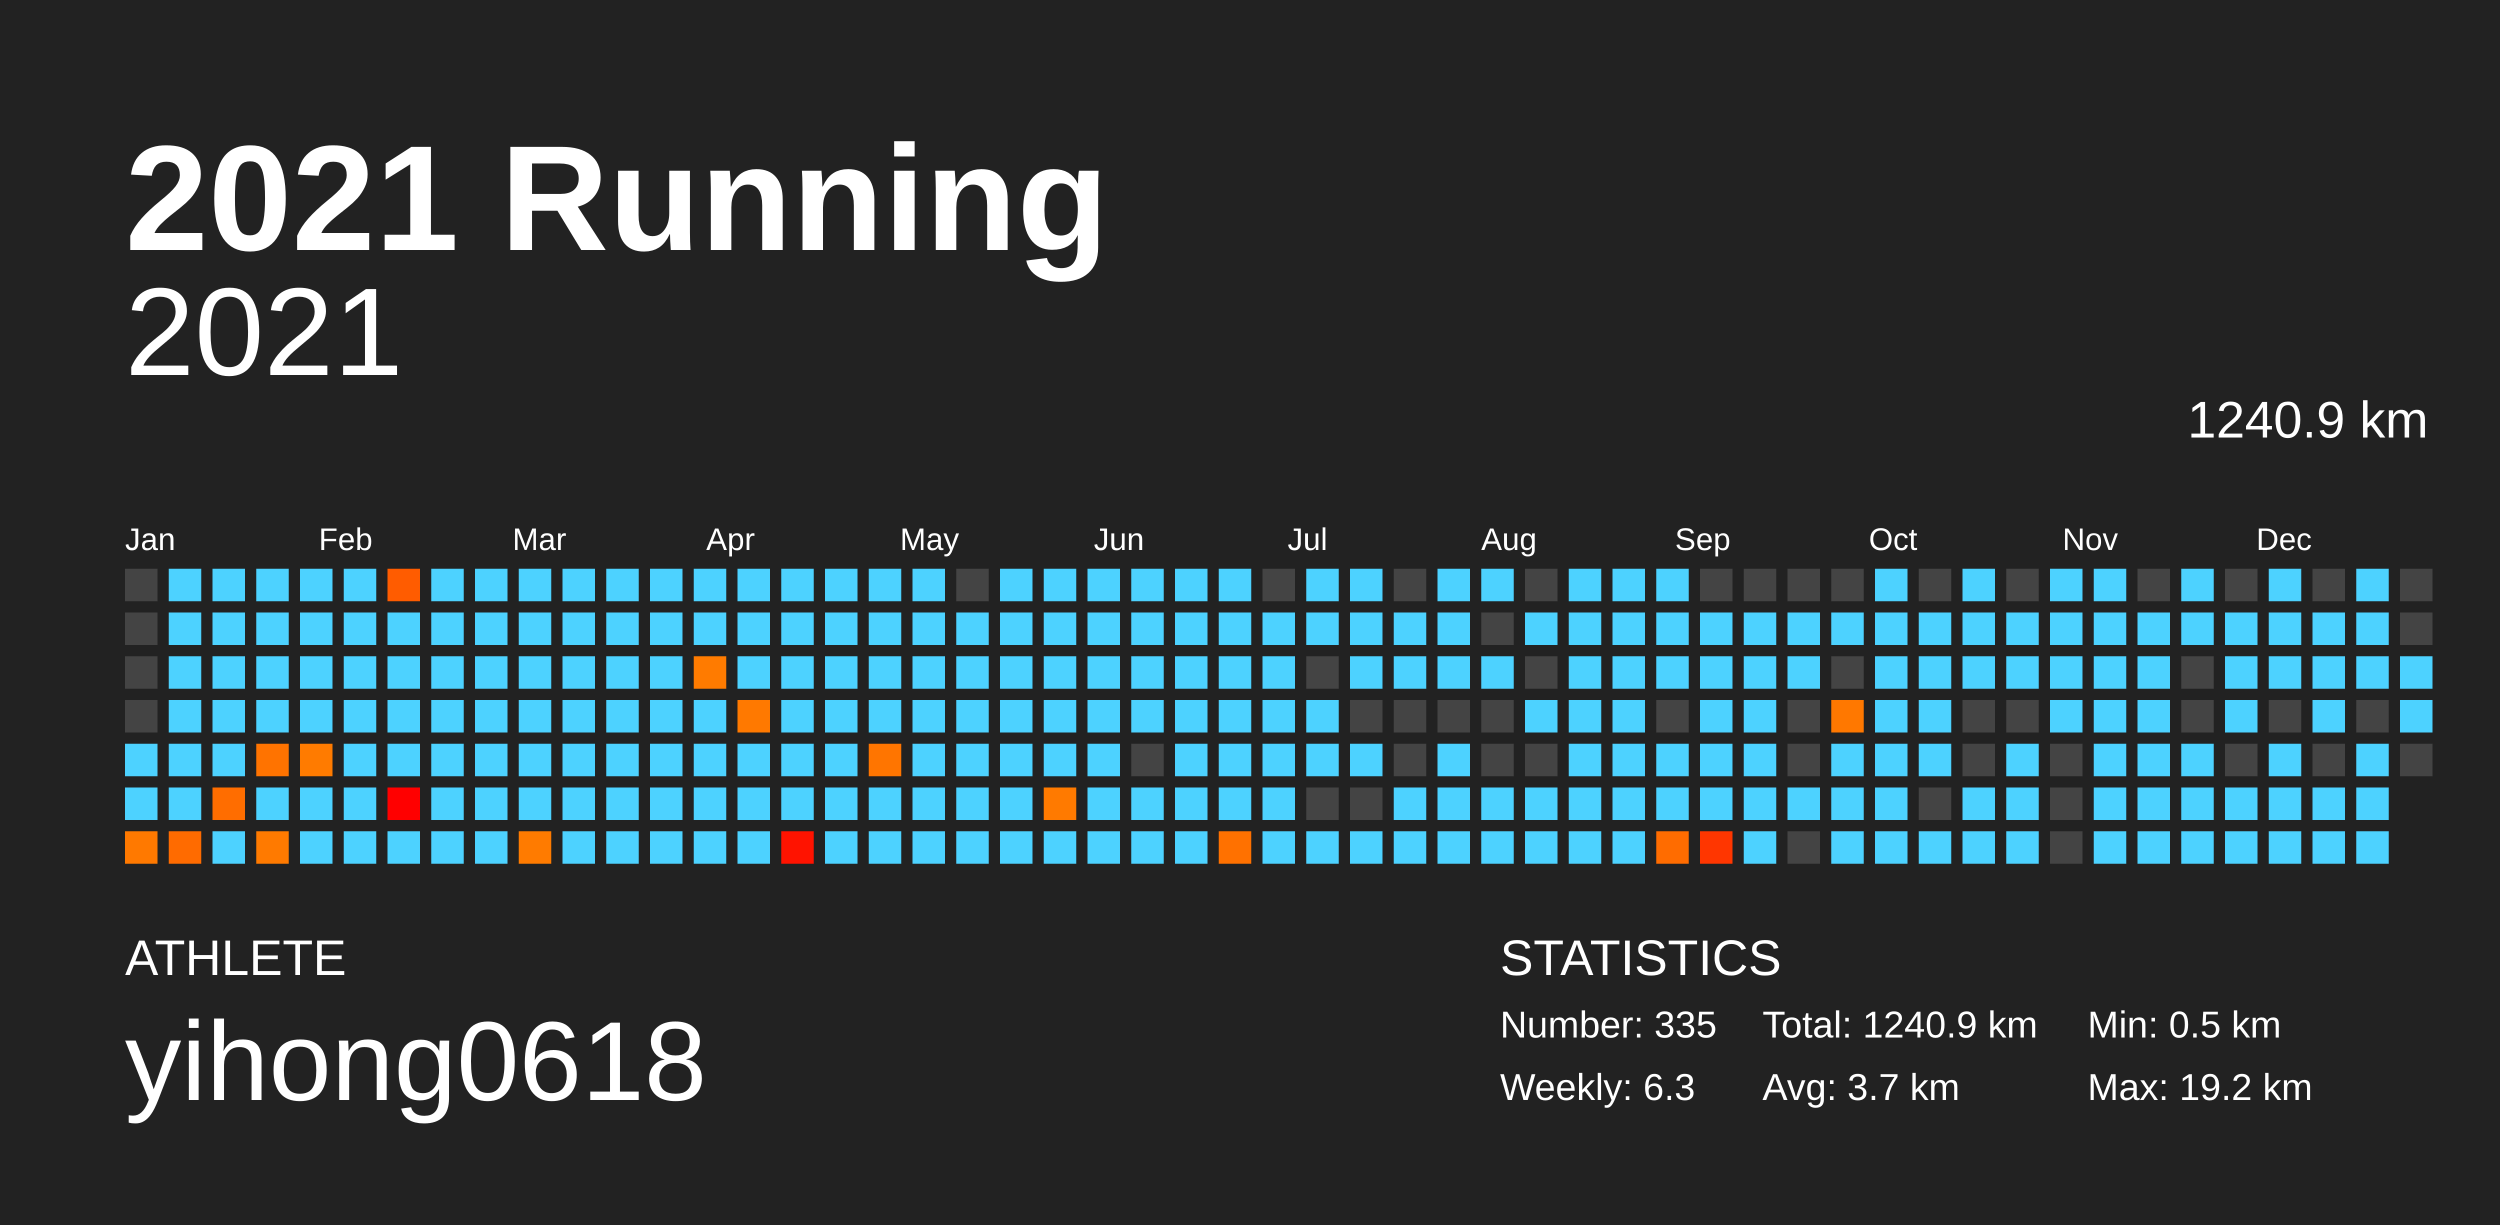
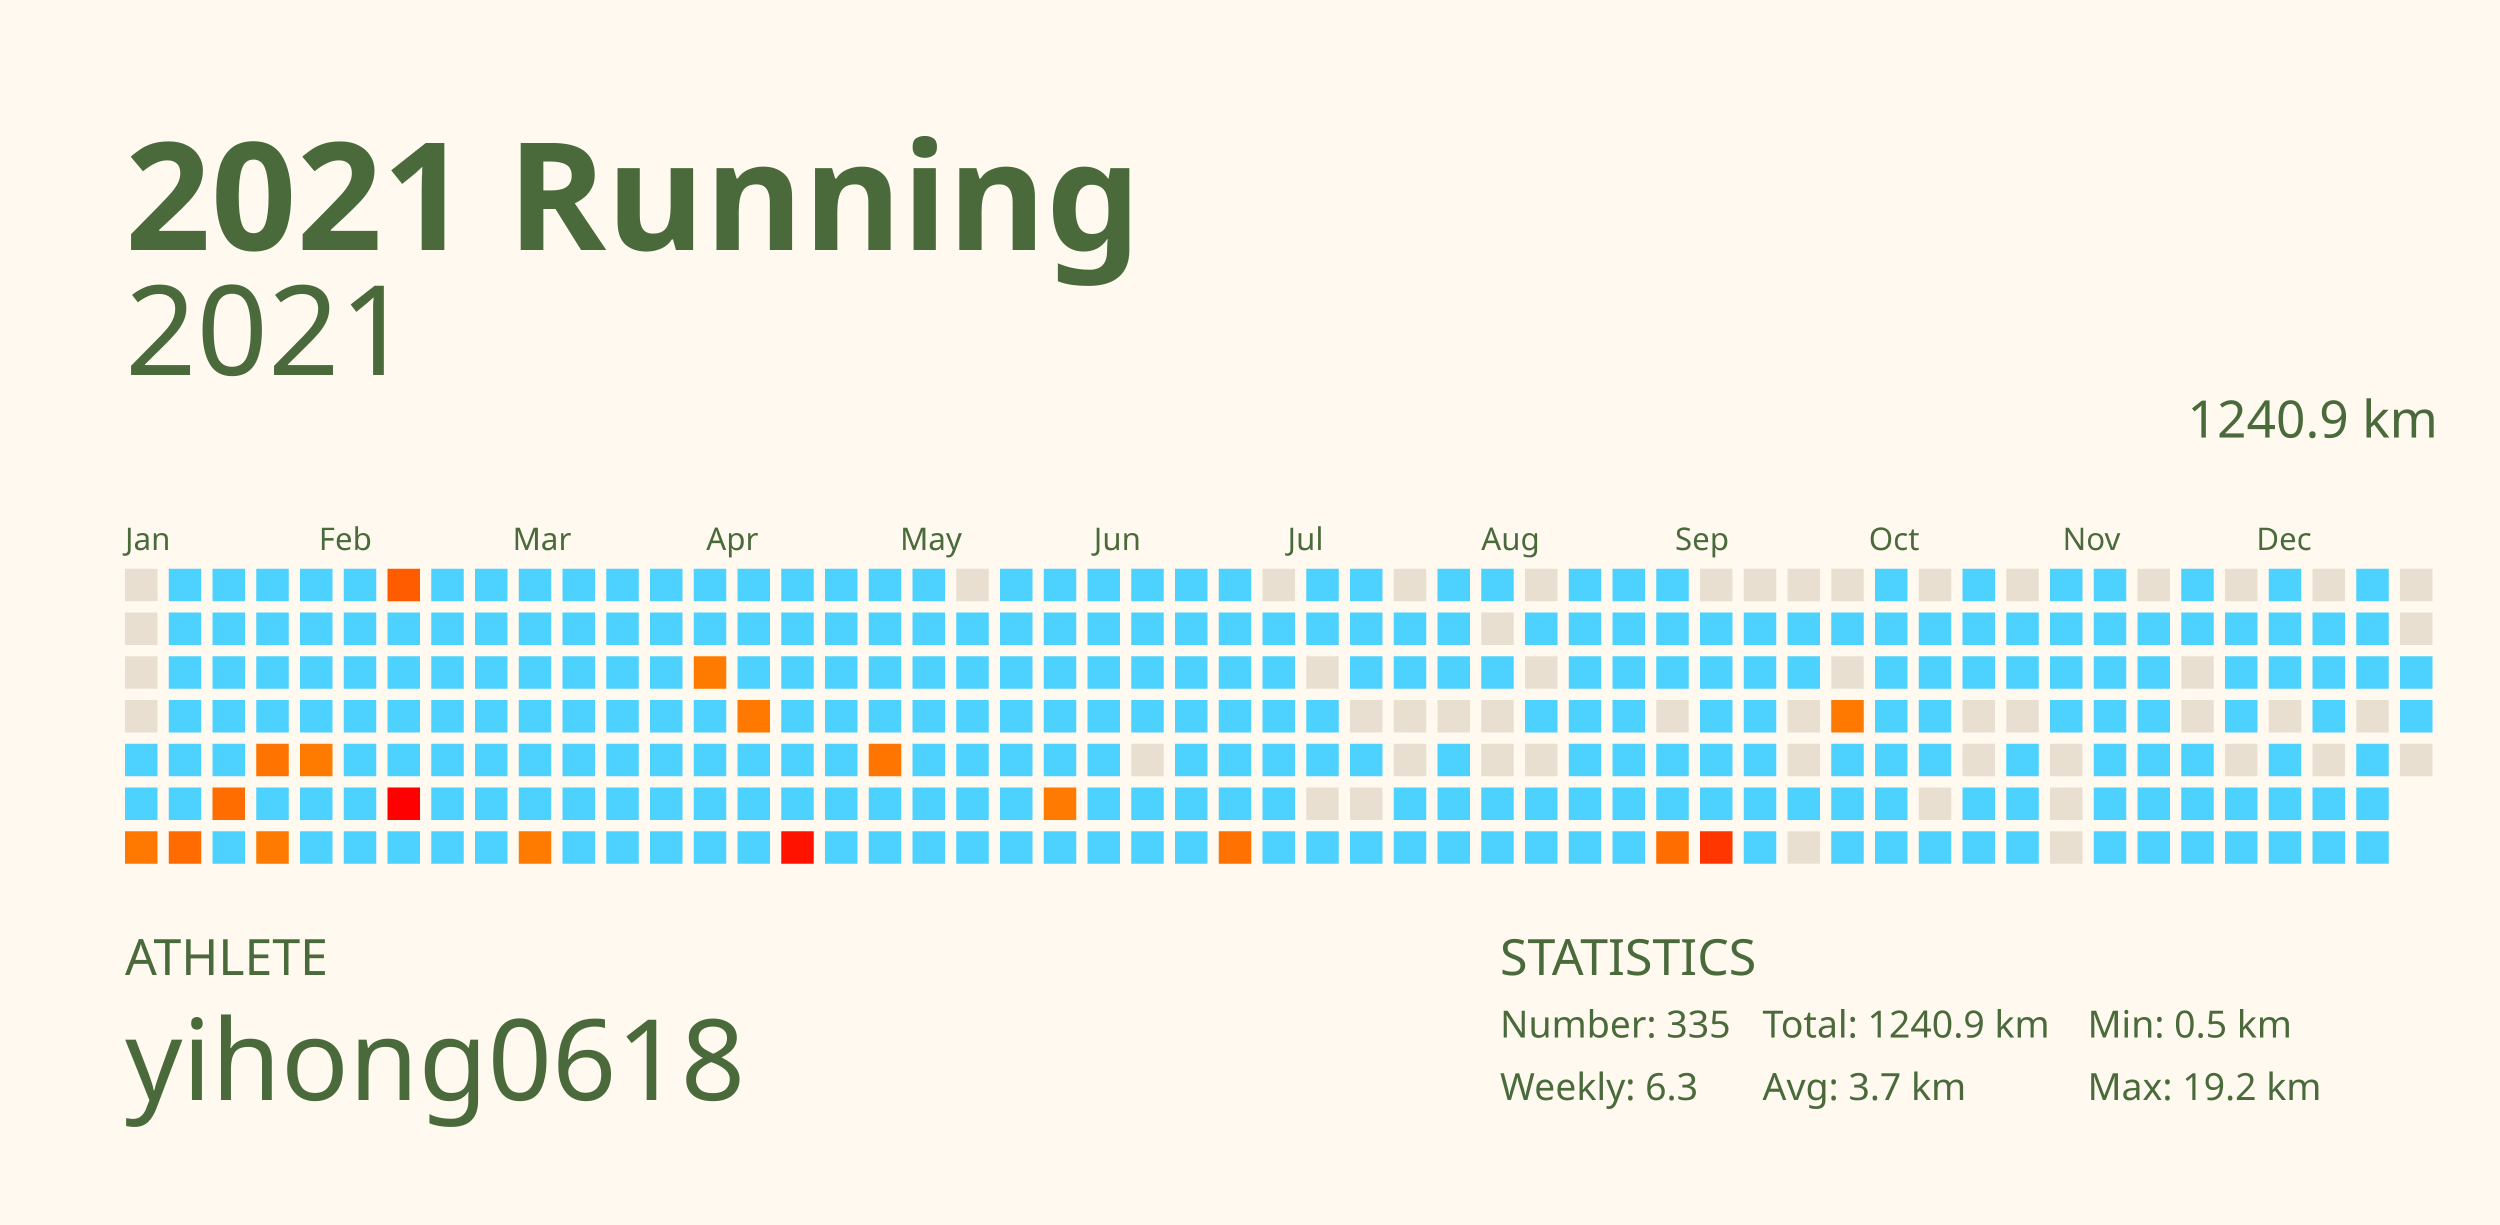
<svg xmlns="http://www.w3.org/2000/svg" baseProfile="full" height="98mm" version="1.1" viewBox="0,0,200,98" width="200mm">
  <defs />
-   <rect fill="#222222" height="98" width="200" x="0" y="0" />
-   <text fill="#FFFFFF" style="font-size:12px; font-family:Arial; font-weight:bold;" x="10" y="20">2021 Running</text>
-   <text fill="#FFFFFF" style="font-size:4px; font-family:Arial" x="10" y="78">ATHLETE</text>
-   <text fill="#FFFFFF" style="font-size:9px; font-family:Arial" x="10" y="88">yihong0618</text>
-   <text fill="#FFFFFF" style="font-size:4px; font-family:Arial" x="120" y="78">STATISTICS</text>
-   <text fill="#FFFFFF" style="font-size:3px; font-family:Arial" x="120" y="83">Number: 335</text>
-   <text fill="#FFFFFF" style="font-size:3px; font-family:Arial" x="120" y="88">Weekly: 6.3</text>
-   <text fill="#FFFFFF" style="font-size:3px; font-family:Arial" x="141" y="83">Total: 1240.9 km</text>
-   <text fill="#FFFFFF" style="font-size:3px; font-family:Arial" x="141" y="88">Avg: 3.7 km</text>
-   <text fill="#FFFFFF" style="font-size:3px; font-family:Arial" x="167" y="83">Min: 0.5 km</text>
-   <text fill="#FFFFFF" style="font-size:3px; font-family:Arial" x="167" y="88">Max: 19.2 km</text>
-   <text alignment-baseline="hanging" fill="#FFFFFF" style="font-size:10.0px; font-family:Arial;" x="10" y="30">2021</text>
-   <text alignment-baseline="hanging" fill="#FFFFFF" style="font-size:4.125px; font-family:Arial;" x="175" y="35">1240.9 km</text>
-   <text fill="#FFFFFF" style="font-size:2.5px; font-family:Arial" x="10.0" y="44">Jan</text>
-   <text fill="#FFFFFF" style="font-size:2.5px; font-family:Arial" x="25.5" y="44">Feb</text>
-   <text fill="#FFFFFF" style="font-size:2.5px; font-family:Arial" x="41.0" y="44">Mar</text>
-   <text fill="#FFFFFF" style="font-size:2.5px; font-family:Arial" x="56.5" y="44">Apr</text>
-   <text fill="#FFFFFF" style="font-size:2.5px; font-family:Arial" x="72.0" y="44">May</text>
-   <text fill="#FFFFFF" style="font-size:2.5px; font-family:Arial" x="87.5" y="44">Jun</text>
-   <text fill="#FFFFFF" style="font-size:2.5px; font-family:Arial" x="103.0" y="44">Jul</text>
-   <text fill="#FFFFFF" style="font-size:2.5px; font-family:Arial" x="118.5" y="44">Aug</text>
-   <text fill="#FFFFFF" style="font-size:2.5px; font-family:Arial" x="134.0" y="44">Sep</text>
-   <text fill="#FFFFFF" style="font-size:2.5px; font-family:Arial" x="149.5" y="44">Oct</text>
-   <text fill="#FFFFFF" style="font-size:2.5px; font-family:Arial" x="165.0" y="44">Nov</text>
-   <text fill="#FFFFFF" style="font-size:2.5px; font-family:Arial" x="180.5" y="44">Dec</text>
-   <rect fill="#444444" height="2.6" width="2.6" x="10.0" y="45.5" />
-   <rect fill="#444444" height="2.6" width="2.6" x="10.0" y="49.0" />
-   <rect fill="#444444" height="2.6" width="2.6" x="10.0" y="52.5" />
-   <rect fill="#444444" height="2.6" width="2.6" x="10.0" y="56.0" />
+   <rect fill="#FFF9EF" height="98" width="200" x="0" y="0" />
+   <text fill="#4A6A3B" style="font-size:12px; font-family:LXGW WenKai,Quicksand,Nunito,sans-serif; font-weight:bold;" x="10" y="20">2021 Running</text>
+   <text fill="#4A6A3B" style="font-size:4px; font-family:LXGW WenKai,Quicksand,Nunito,sans-serif" x="10" y="78">ATHLETE</text>
+   <text fill="#4A6A3B" style="font-size:9px; font-family:LXGW WenKai,Quicksand,Nunito,sans-serif" x="10" y="88">yihong0618</text>
+   <text fill="#4A6A3B" style="font-size:4px; font-family:LXGW WenKai,Quicksand,Nunito,sans-serif" x="120" y="78">STATISTICS</text>
+   <text fill="#4A6A3B" style="font-size:3px; font-family:LXGW WenKai,Quicksand,Nunito,sans-serif" x="120" y="83">Number: 335</text>
+   <text fill="#4A6A3B" style="font-size:3px; font-family:LXGW WenKai,Quicksand,Nunito,sans-serif" x="120" y="88">Weekly: 6.3</text>
+   <text fill="#4A6A3B" style="font-size:3px; font-family:LXGW WenKai,Quicksand,Nunito,sans-serif" x="141" y="83">Total: 1240.9 km</text>
+   <text fill="#4A6A3B" style="font-size:3px; font-family:LXGW WenKai,Quicksand,Nunito,sans-serif" x="141" y="88">Avg: 3.7 km</text>
+   <text fill="#4A6A3B" style="font-size:3px; font-family:LXGW WenKai,Quicksand,Nunito,sans-serif" x="167" y="83">Min: 0.5 km</text>
+   <text fill="#4A6A3B" style="font-size:3px; font-family:LXGW WenKai,Quicksand,Nunito,sans-serif" x="167" y="88">Max: 19.2 km</text>
+   <text alignment-baseline="hanging" fill="#4A6A3B" style="font-size:10.0px; font-family:LXGW WenKai,Quicksand,Nunito,sans-serif;" x="10" y="30">2021</text>
+   <text alignment-baseline="hanging" fill="#4A6A3B" style="font-size:4.125px; font-family:LXGW WenKai,Quicksand,Nunito,sans-serif;" x="175" y="35">1240.9 km</text>
+   <text fill="#4A6A3B" style="font-size:2.5px; font-family:LXGW WenKai,Quicksand,Nunito,sans-serif" x="10.0" y="44">Jan</text>
+   <text fill="#4A6A3B" style="font-size:2.5px; font-family:LXGW WenKai,Quicksand,Nunito,sans-serif" x="25.5" y="44">Feb</text>
+   <text fill="#4A6A3B" style="font-size:2.5px; font-family:LXGW WenKai,Quicksand,Nunito,sans-serif" x="41.0" y="44">Mar</text>
+   <text fill="#4A6A3B" style="font-size:2.5px; font-family:LXGW WenKai,Quicksand,Nunito,sans-serif" x="56.5" y="44">Apr</text>
+   <text fill="#4A6A3B" style="font-size:2.5px; font-family:LXGW WenKai,Quicksand,Nunito,sans-serif" x="72.0" y="44">May</text>
+   <text fill="#4A6A3B" style="font-size:2.5px; font-family:LXGW WenKai,Quicksand,Nunito,sans-serif" x="87.5" y="44">Jun</text>
+   <text fill="#4A6A3B" style="font-size:2.5px; font-family:LXGW WenKai,Quicksand,Nunito,sans-serif" x="103.0" y="44">Jul</text>
+   <text fill="#4A6A3B" style="font-size:2.5px; font-family:LXGW WenKai,Quicksand,Nunito,sans-serif" x="118.5" y="44">Aug</text>
+   <text fill="#4A6A3B" style="font-size:2.5px; font-family:LXGW WenKai,Quicksand,Nunito,sans-serif" x="134.0" y="44">Sep</text>
+   <text fill="#4A6A3B" style="font-size:2.5px; font-family:LXGW WenKai,Quicksand,Nunito,sans-serif" x="149.5" y="44">Oct</text>
+   <text fill="#4A6A3B" style="font-size:2.5px; font-family:LXGW WenKai,Quicksand,Nunito,sans-serif" x="165.0" y="44">Nov</text>
+   <text fill="#4A6A3B" style="font-size:2.5px; font-family:LXGW WenKai,Quicksand,Nunito,sans-serif" x="180.5" y="44">Dec</text>
+   <rect fill="#E8DFD0" height="2.6" width="2.6" x="10.0" y="45.5" />
+   <rect fill="#E8DFD0" height="2.6" width="2.6" x="10.0" y="49.0" />
+   <rect fill="#E8DFD0" height="2.6" width="2.6" x="10.0" y="52.5" />
+   <rect fill="#E8DFD0" height="2.6" width="2.6" x="10.0" y="56.0" />
  <rect fill="#4dd2ff" height="2.6" width="2.6" x="10.0" y="59.5" />
  <rect fill="#4dd2ff" height="2.6" width="2.6" x="10.0" y="63.0" />
  <rect fill="#ff7900" height="2.6" width="2.6" x="10.0" y="66.5" />
  <rect fill="#4dd2ff" height="2.6" width="2.6" x="13.5" y="45.5" />
  <rect fill="#4dd2ff" height="2.6" width="2.6" x="13.5" y="49.0" />
  <rect fill="#4dd2ff" height="2.6" width="2.6" x="13.5" y="52.5" />
  <rect fill="#4dd2ff" height="2.6" width="2.6" x="13.5" y="56.0" />
  <rect fill="#4dd2ff" height="2.6" width="2.6" x="13.5" y="59.5" />
  <rect fill="#4dd2ff" height="2.6" width="2.6" x="13.5" y="63.0" />
  <rect fill="#ff6b00" height="2.6" width="2.6" x="13.5" y="66.5" />
  <rect fill="#4dd2ff" height="2.6" width="2.6" x="17.0" y="45.5" />
  <rect fill="#4dd2ff" height="2.6" width="2.6" x="17.0" y="49.0" />
  <rect fill="#4dd2ff" height="2.6" width="2.6" x="17.0" y="52.5" />
  <rect fill="#4dd2ff" height="2.6" width="2.6" x="17.0" y="56.0" />
  <rect fill="#4dd2ff" height="2.6" width="2.6" x="17.0" y="59.5" />
  <rect fill="#ff6d00" height="2.6" width="2.6" x="17.0" y="63.0" />
  <rect fill="#4dd2ff" height="2.6" width="2.6" x="17.0" y="66.5" />
  <rect fill="#4dd2ff" height="2.6" width="2.6" x="20.5" y="45.5" />
  <rect fill="#4dd2ff" height="2.6" width="2.6" x="20.5" y="49.0" />
  <rect fill="#4dd2ff" height="2.6" width="2.6" x="20.5" y="52.5" />
  <rect fill="#4dd2ff" height="2.6" width="2.6" x="20.5" y="56.0" />
  <rect fill="#ff7300" height="2.6" width="2.6" x="20.5" y="59.5" />
  <rect fill="#4dd2ff" height="2.6" width="2.6" x="20.5" y="63.0" />
  <rect fill="#ff7a00" height="2.6" width="2.6" x="20.5" y="66.5" />
  <rect fill="#4dd2ff" height="2.6" width="2.6" x="24.0" y="45.5" />
  <rect fill="#4dd2ff" height="2.6" width="2.6" x="24.0" y="49.0" />
  <rect fill="#4dd2ff" height="2.6" width="2.6" x="24.0" y="52.5" />
  <rect fill="#4dd2ff" height="2.6" width="2.6" x="24.0" y="56.0" />
  <rect fill="#ff7b00" height="2.6" width="2.6" x="24.0" y="59.5" />
  <rect fill="#4dd2ff" height="2.6" width="2.6" x="24.0" y="63.0" />
  <rect fill="#4dd2ff" height="2.6" width="2.6" x="24.0" y="66.5" />
  <rect fill="#4dd2ff" height="2.6" width="2.6" x="27.5" y="45.5" />
  <rect fill="#4dd2ff" height="2.6" width="2.6" x="27.5" y="49.0" />
  <rect fill="#4dd2ff" height="2.6" width="2.6" x="27.5" y="52.5" />
  <rect fill="#4dd2ff" height="2.6" width="2.6" x="27.5" y="56.0" />
  <rect fill="#4dd2ff" height="2.6" width="2.6" x="27.5" y="59.5" />
  <rect fill="#4dd2ff" height="2.6" width="2.6" x="27.5" y="63.0" />
  <rect fill="#4dd2ff" height="2.6" width="2.6" x="27.5" y="66.5" />
  <rect fill="#ff5c00" height="2.6" width="2.6" x="31.0" y="45.5" />
  <rect fill="#4dd2ff" height="2.6" width="2.6" x="31.0" y="49.0" />
  <rect fill="#4dd2ff" height="2.6" width="2.6" x="31.0" y="52.5" />
  <rect fill="#4dd2ff" height="2.6" width="2.6" x="31.0" y="56.0" />
  <rect fill="#4dd2ff" height="2.6" width="2.6" x="31.0" y="59.5" />
  <rect fill="#ff0000" height="2.6" width="2.6" x="31.0" y="63.0" />
  <rect fill="#4dd2ff" height="2.6" width="2.6" x="31.0" y="66.5" />
  <rect fill="#4dd2ff" height="2.6" width="2.6" x="34.5" y="45.5" />
  <rect fill="#4dd2ff" height="2.6" width="2.6" x="34.5" y="49.0" />
  <rect fill="#4dd2ff" height="2.6" width="2.6" x="34.5" y="52.5" />
  <rect fill="#4dd2ff" height="2.6" width="2.6" x="34.5" y="56.0" />
  <rect fill="#4dd2ff" height="2.6" width="2.6" x="34.5" y="59.5" />
  <rect fill="#4dd2ff" height="2.6" width="2.6" x="34.5" y="63.0" />
  <rect fill="#4dd2ff" height="2.6" width="2.6" x="34.5" y="66.5" />
  <rect fill="#4dd2ff" height="2.6" width="2.6" x="38.0" y="45.5" />
  <rect fill="#4dd2ff" height="2.6" width="2.6" x="38.0" y="49.0" />
  <rect fill="#4dd2ff" height="2.6" width="2.6" x="38.0" y="52.5" />
  <rect fill="#4dd2ff" height="2.6" width="2.6" x="38.0" y="56.0" />
  <rect fill="#4dd2ff" height="2.6" width="2.6" x="38.0" y="59.5" />
  <rect fill="#4dd2ff" height="2.6" width="2.6" x="38.0" y="63.0" />
  <rect fill="#4dd2ff" height="2.6" width="2.6" x="38.0" y="66.5" />
  <rect fill="#4dd2ff" height="2.6" width="2.6" x="41.5" y="45.5" />
  <rect fill="#4dd2ff" height="2.6" width="2.6" x="41.5" y="49.0" />
  <rect fill="#4dd2ff" height="2.6" width="2.6" x="41.5" y="52.5" />
  <rect fill="#4dd2ff" height="2.6" width="2.6" x="41.5" y="56.0" />
  <rect fill="#4dd2ff" height="2.6" width="2.6" x="41.5" y="59.5" />
  <rect fill="#4dd2ff" height="2.6" width="2.6" x="41.5" y="63.0" />
  <rect fill="#ff7b00" height="2.6" width="2.6" x="41.5" y="66.5" />
  <rect fill="#4dd2ff" height="2.6" width="2.6" x="45.0" y="45.5" />
  <rect fill="#4dd2ff" height="2.6" width="2.6" x="45.0" y="49.0" />
  <rect fill="#4dd2ff" height="2.6" width="2.6" x="45.0" y="52.5" />
  <rect fill="#4dd2ff" height="2.6" width="2.6" x="45.0" y="56.0" />
  <rect fill="#4dd2ff" height="2.6" width="2.6" x="45.0" y="59.5" />
  <rect fill="#4dd2ff" height="2.6" width="2.6" x="45.0" y="63.0" />
  <rect fill="#4dd2ff" height="2.6" width="2.6" x="45.0" y="66.5" />
  <rect fill="#4dd2ff" height="2.6" width="2.6" x="48.5" y="45.5" />
  <rect fill="#4dd2ff" height="2.6" width="2.6" x="48.5" y="49.0" />
  <rect fill="#4dd2ff" height="2.6" width="2.6" x="48.5" y="52.5" />
  <rect fill="#4dd2ff" height="2.6" width="2.6" x="48.5" y="56.0" />
  <rect fill="#4dd2ff" height="2.6" width="2.6" x="48.5" y="59.5" />
  <rect fill="#4dd2ff" height="2.6" width="2.6" x="48.5" y="63.0" />
  <rect fill="#4dd2ff" height="2.6" width="2.6" x="48.5" y="66.5" />
  <rect fill="#4dd2ff" height="2.6" width="2.6" x="52.0" y="45.5" />
  <rect fill="#4dd2ff" height="2.6" width="2.6" x="52.0" y="49.0" />
  <rect fill="#4dd2ff" height="2.6" width="2.6" x="52.0" y="52.5" />
  <rect fill="#4dd2ff" height="2.6" width="2.6" x="52.0" y="56.0" />
  <rect fill="#4dd2ff" height="2.6" width="2.6" x="52.0" y="59.5" />
  <rect fill="#4dd2ff" height="2.6" width="2.6" x="52.0" y="63.0" />
  <rect fill="#4dd2ff" height="2.6" width="2.6" x="52.0" y="66.5" />
  <rect fill="#4dd2ff" height="2.6" width="2.6" x="55.5" y="45.5" />
  <rect fill="#4dd2ff" height="2.6" width="2.6" x="55.5" y="49.0" />
  <rect fill="#ff7b00" height="2.6" width="2.6" x="55.5" y="52.5" />
  <rect fill="#4dd2ff" height="2.6" width="2.6" x="55.5" y="56.0" />
  <rect fill="#4dd2ff" height="2.6" width="2.6" x="55.5" y="59.5" />
  <rect fill="#4dd2ff" height="2.6" width="2.6" x="55.5" y="63.0" />
  <rect fill="#4dd2ff" height="2.6" width="2.6" x="55.5" y="66.5" />
  <rect fill="#4dd2ff" height="2.6" width="2.6" x="59.0" y="45.5" />
  <rect fill="#4dd2ff" height="2.6" width="2.6" x="59.0" y="49.0" />
  <rect fill="#4dd2ff" height="2.6" width="2.6" x="59.0" y="52.5" />
  <rect fill="#ff7900" height="2.6" width="2.6" x="59.0" y="56.0" />
  <rect fill="#4dd2ff" height="2.6" width="2.6" x="59.0" y="59.5" />
  <rect fill="#4dd2ff" height="2.6" width="2.6" x="59.0" y="63.0" />
  <rect fill="#4dd2ff" height="2.6" width="2.6" x="59.0" y="66.5" />
  <rect fill="#4dd2ff" height="2.6" width="2.6" x="62.5" y="45.5" />
  <rect fill="#4dd2ff" height="2.6" width="2.6" x="62.5" y="49.0" />
  <rect fill="#4dd2ff" height="2.6" width="2.6" x="62.5" y="52.5" />
  <rect fill="#4dd2ff" height="2.6" width="2.6" x="62.5" y="56.0" />
  <rect fill="#4dd2ff" height="2.6" width="2.6" x="62.5" y="59.5" />
  <rect fill="#4dd2ff" height="2.6" width="2.6" x="62.5" y="63.0" />
  <rect fill="#ff1300" height="2.6" width="2.6" x="62.5" y="66.5" />
  <rect fill="#4dd2ff" height="2.6" width="2.6" x="66.0" y="45.5" />
  <rect fill="#4dd2ff" height="2.6" width="2.6" x="66.0" y="49.0" />
  <rect fill="#4dd2ff" height="2.6" width="2.6" x="66.0" y="52.5" />
  <rect fill="#4dd2ff" height="2.6" width="2.6" x="66.0" y="56.0" />
  <rect fill="#4dd2ff" height="2.6" width="2.6" x="66.0" y="59.5" />
  <rect fill="#4dd2ff" height="2.6" width="2.6" x="66.0" y="63.0" />
  <rect fill="#4dd2ff" height="2.6" width="2.6" x="66.0" y="66.5" />
  <rect fill="#4dd2ff" height="2.6" width="2.6" x="69.5" y="45.5" />
  <rect fill="#4dd2ff" height="2.6" width="2.6" x="69.5" y="49.0" />
  <rect fill="#4dd2ff" height="2.6" width="2.6" x="69.5" y="52.5" />
  <rect fill="#4dd2ff" height="2.6" width="2.6" x="69.5" y="56.0" />
  <rect fill="#ff7500" height="2.6" width="2.6" x="69.5" y="59.5" />
  <rect fill="#4dd2ff" height="2.6" width="2.6" x="69.5" y="63.0" />
  <rect fill="#4dd2ff" height="2.6" width="2.6" x="69.5" y="66.5" />
  <rect fill="#4dd2ff" height="2.6" width="2.6" x="73.0" y="45.5" />
  <rect fill="#4dd2ff" height="2.6" width="2.6" x="73.0" y="49.0" />
  <rect fill="#4dd2ff" height="2.6" width="2.6" x="73.0" y="52.5" />
  <rect fill="#4dd2ff" height="2.6" width="2.6" x="73.0" y="56.0" />
  <rect fill="#4dd2ff" height="2.6" width="2.6" x="73.0" y="59.5" />
  <rect fill="#4dd2ff" height="2.6" width="2.6" x="73.0" y="63.0" />
  <rect fill="#4dd2ff" height="2.6" width="2.6" x="73.0" y="66.5" />
-   <rect fill="#444444" height="2.6" width="2.6" x="76.5" y="45.5" />
+   <rect fill="#E8DFD0" height="2.6" width="2.6" x="76.5" y="45.5" />
  <rect fill="#4dd2ff" height="2.6" width="2.6" x="76.5" y="49.0" />
  <rect fill="#4dd2ff" height="2.6" width="2.6" x="76.5" y="52.5" />
  <rect fill="#4dd2ff" height="2.6" width="2.6" x="76.5" y="56.0" />
  <rect fill="#4dd2ff" height="2.6" width="2.6" x="76.5" y="59.5" />
  <rect fill="#4dd2ff" height="2.6" width="2.6" x="76.5" y="63.0" />
  <rect fill="#4dd2ff" height="2.6" width="2.6" x="76.5" y="66.5" />
  <rect fill="#4dd2ff" height="2.6" width="2.6" x="80.0" y="45.5" />
  <rect fill="#4dd2ff" height="2.6" width="2.6" x="80.0" y="49.0" />
  <rect fill="#4dd2ff" height="2.6" width="2.6" x="80.0" y="52.5" />
  <rect fill="#4dd2ff" height="2.6" width="2.6" x="80.0" y="56.0" />
  <rect fill="#4dd2ff" height="2.6" width="2.6" x="80.0" y="59.5" />
  <rect fill="#4dd2ff" height="2.6" width="2.6" x="80.0" y="63.0" />
  <rect fill="#4dd2ff" height="2.6" width="2.6" x="80.0" y="66.5" />
  <rect fill="#4dd2ff" height="2.6" width="2.6" x="83.5" y="45.5" />
  <rect fill="#4dd2ff" height="2.6" width="2.6" x="83.5" y="49.0" />
  <rect fill="#4dd2ff" height="2.6" width="2.6" x="83.5" y="52.5" />
  <rect fill="#4dd2ff" height="2.6" width="2.6" x="83.5" y="56.0" />
  <rect fill="#4dd2ff" height="2.6" width="2.6" x="83.5" y="59.5" />
  <rect fill="#ff7a00" height="2.6" width="2.6" x="83.5" y="63.0" />
  <rect fill="#4dd2ff" height="2.6" width="2.6" x="83.5" y="66.5" />
  <rect fill="#4dd2ff" height="2.6" width="2.6" x="87.0" y="45.5" />
  <rect fill="#4dd2ff" height="2.6" width="2.6" x="87.0" y="49.0" />
  <rect fill="#4dd2ff" height="2.6" width="2.6" x="87.0" y="52.5" />
  <rect fill="#4dd2ff" height="2.6" width="2.6" x="87.0" y="56.0" />
  <rect fill="#4dd2ff" height="2.6" width="2.6" x="87.0" y="59.5" />
  <rect fill="#4dd2ff" height="2.6" width="2.6" x="87.0" y="63.0" />
  <rect fill="#4dd2ff" height="2.6" width="2.6" x="87.0" y="66.5" />
  <rect fill="#4dd2ff" height="2.6" width="2.6" x="90.5" y="45.5" />
  <rect fill="#4dd2ff" height="2.6" width="2.6" x="90.5" y="49.0" />
  <rect fill="#4dd2ff" height="2.6" width="2.6" x="90.5" y="52.5" />
  <rect fill="#4dd2ff" height="2.6" width="2.6" x="90.5" y="56.0" />
-   <rect fill="#444444" height="2.6" width="2.6" x="90.5" y="59.5" />
+   <rect fill="#E8DFD0" height="2.6" width="2.6" x="90.5" y="59.5" />
  <rect fill="#4dd2ff" height="2.6" width="2.6" x="90.5" y="63.0" />
  <rect fill="#4dd2ff" height="2.6" width="2.6" x="90.5" y="66.5" />
  <rect fill="#4dd2ff" height="2.6" width="2.6" x="94.0" y="45.5" />
  <rect fill="#4dd2ff" height="2.6" width="2.6" x="94.0" y="49.0" />
  <rect fill="#4dd2ff" height="2.6" width="2.6" x="94.0" y="52.5" />
  <rect fill="#4dd2ff" height="2.6" width="2.6" x="94.0" y="56.0" />
  <rect fill="#4dd2ff" height="2.6" width="2.6" x="94.0" y="59.5" />
  <rect fill="#4dd2ff" height="2.6" width="2.6" x="94.0" y="63.0" />
  <rect fill="#4dd2ff" height="2.6" width="2.6" x="94.0" y="66.5" />
  <rect fill="#4dd2ff" height="2.6" width="2.6" x="97.5" y="45.5" />
  <rect fill="#4dd2ff" height="2.6" width="2.6" x="97.5" y="49.0" />
  <rect fill="#4dd2ff" height="2.6" width="2.6" x="97.5" y="52.5" />
  <rect fill="#4dd2ff" height="2.6" width="2.6" x="97.5" y="56.0" />
  <rect fill="#4dd2ff" height="2.6" width="2.6" x="97.5" y="59.5" />
  <rect fill="#4dd2ff" height="2.6" width="2.6" x="97.5" y="63.0" />
  <rect fill="#ff7100" height="2.6" width="2.6" x="97.5" y="66.5" />
-   <rect fill="#444444" height="2.6" width="2.6" x="101.0" y="45.5" />
+   <rect fill="#E8DFD0" height="2.6" width="2.6" x="101.0" y="45.5" />
  <rect fill="#4dd2ff" height="2.6" width="2.6" x="101.0" y="49.0" />
  <rect fill="#4dd2ff" height="2.6" width="2.6" x="101.0" y="52.5" />
  <rect fill="#4dd2ff" height="2.6" width="2.6" x="101.0" y="56.0" />
  <rect fill="#4dd2ff" height="2.6" width="2.6" x="101.0" y="59.5" />
  <rect fill="#4dd2ff" height="2.6" width="2.6" x="101.0" y="63.0" />
  <rect fill="#4dd2ff" height="2.6" width="2.6" x="101.0" y="66.5" />
  <rect fill="#4dd2ff" height="2.6" width="2.6" x="104.5" y="45.5" />
  <rect fill="#4dd2ff" height="2.6" width="2.6" x="104.5" y="49.0" />
-   <rect fill="#444444" height="2.6" width="2.6" x="104.5" y="52.5" />
+   <rect fill="#E8DFD0" height="2.6" width="2.6" x="104.5" y="52.5" />
  <rect fill="#4dd2ff" height="2.6" width="2.6" x="104.5" y="56.0" />
  <rect fill="#4dd2ff" height="2.6" width="2.6" x="104.5" y="59.5" />
-   <rect fill="#444444" height="2.6" width="2.6" x="104.5" y="63.0" />
+   <rect fill="#E8DFD0" height="2.6" width="2.6" x="104.5" y="63.0" />
  <rect fill="#4dd2ff" height="2.6" width="2.6" x="104.5" y="66.5" />
  <rect fill="#4dd2ff" height="2.6" width="2.6" x="108.0" y="45.5" />
  <rect fill="#4dd2ff" height="2.6" width="2.6" x="108.0" y="49.0" />
  <rect fill="#4dd2ff" height="2.6" width="2.6" x="108.0" y="52.5" />
-   <rect fill="#444444" height="2.6" width="2.6" x="108.0" y="56.0" />
+   <rect fill="#E8DFD0" height="2.6" width="2.6" x="108.0" y="56.0" />
  <rect fill="#4dd2ff" height="2.6" width="2.6" x="108.0" y="59.5" />
-   <rect fill="#444444" height="2.6" width="2.6" x="108.0" y="63.0" />
+   <rect fill="#E8DFD0" height="2.6" width="2.6" x="108.0" y="63.0" />
  <rect fill="#4dd2ff" height="2.6" width="2.6" x="108.0" y="66.5" />
-   <rect fill="#444444" height="2.6" width="2.6" x="111.5" y="45.5" />
+   <rect fill="#E8DFD0" height="2.6" width="2.6" x="111.5" y="45.5" />
  <rect fill="#4dd2ff" height="2.6" width="2.6" x="111.5" y="49.0" />
  <rect fill="#4dd2ff" height="2.6" width="2.6" x="111.5" y="52.5" />
-   <rect fill="#444444" height="2.6" width="2.6" x="111.5" y="56.0" />
-   <rect fill="#444444" height="2.6" width="2.6" x="111.5" y="59.5" />
+   <rect fill="#E8DFD0" height="2.6" width="2.6" x="111.5" y="56.0" />
+   <rect fill="#E8DFD0" height="2.6" width="2.6" x="111.5" y="59.5" />
  <rect fill="#4dd2ff" height="2.6" width="2.6" x="111.5" y="63.0" />
  <rect fill="#4dd2ff" height="2.6" width="2.6" x="111.5" y="66.5" />
  <rect fill="#4dd2ff" height="2.6" width="2.6" x="115.0" y="45.5" />
  <rect fill="#4dd2ff" height="2.6" width="2.6" x="115.0" y="49.0" />
  <rect fill="#4dd2ff" height="2.6" width="2.6" x="115.0" y="52.5" />
-   <rect fill="#444444" height="2.6" width="2.6" x="115.0" y="56.0" />
+   <rect fill="#E8DFD0" height="2.6" width="2.6" x="115.0" y="56.0" />
  <rect fill="#4dd2ff" height="2.6" width="2.6" x="115.0" y="59.5" />
  <rect fill="#4dd2ff" height="2.6" width="2.6" x="115.0" y="63.0" />
  <rect fill="#4dd2ff" height="2.6" width="2.6" x="115.0" y="66.5" />
  <rect fill="#4dd2ff" height="2.6" width="2.6" x="118.5" y="45.5" />
-   <rect fill="#444444" height="2.6" width="2.6" x="118.5" y="49.0" />
+   <rect fill="#E8DFD0" height="2.6" width="2.6" x="118.5" y="49.0" />
  <rect fill="#4dd2ff" height="2.6" width="2.6" x="118.5" y="52.5" />
-   <rect fill="#444444" height="2.6" width="2.6" x="118.5" y="56.0" />
-   <rect fill="#444444" height="2.6" width="2.6" x="118.5" y="59.5" />
+   <rect fill="#E8DFD0" height="2.6" width="2.6" x="118.5" y="56.0" />
+   <rect fill="#E8DFD0" height="2.6" width="2.6" x="118.5" y="59.5" />
  <rect fill="#4dd2ff" height="2.6" width="2.6" x="118.5" y="63.0" />
  <rect fill="#4dd2ff" height="2.6" width="2.6" x="118.5" y="66.5" />
-   <rect fill="#444444" height="2.6" width="2.6" x="122.0" y="45.5" />
+   <rect fill="#E8DFD0" height="2.6" width="2.6" x="122.0" y="45.5" />
  <rect fill="#4dd2ff" height="2.6" width="2.6" x="122.0" y="49.0" />
-   <rect fill="#444444" height="2.6" width="2.6" x="122.0" y="52.5" />
+   <rect fill="#E8DFD0" height="2.6" width="2.6" x="122.0" y="52.5" />
  <rect fill="#4dd2ff" height="2.6" width="2.6" x="122.0" y="56.0" />
-   <rect fill="#444444" height="2.6" width="2.6" x="122.0" y="59.5" />
+   <rect fill="#E8DFD0" height="2.6" width="2.6" x="122.0" y="59.5" />
  <rect fill="#4dd2ff" height="2.6" width="2.6" x="122.0" y="63.0" />
  <rect fill="#4dd2ff" height="2.6" width="2.6" x="122.0" y="66.5" />
  <rect fill="#4dd2ff" height="2.6" width="2.6" x="125.5" y="45.5" />
  <rect fill="#4dd2ff" height="2.6" width="2.6" x="125.5" y="49.0" />
  <rect fill="#4dd2ff" height="2.6" width="2.6" x="125.5" y="52.5" />
  <rect fill="#4dd2ff" height="2.6" width="2.6" x="125.5" y="56.0" />
  <rect fill="#4dd2ff" height="2.6" width="2.6" x="125.5" y="59.5" />
  <rect fill="#4dd2ff" height="2.6" width="2.6" x="125.5" y="63.0" />
  <rect fill="#4dd2ff" height="2.6" width="2.6" x="125.5" y="66.5" />
  <rect fill="#4dd2ff" height="2.6" width="2.6" x="129.0" y="45.5" />
  <rect fill="#4dd2ff" height="2.6" width="2.6" x="129.0" y="49.0" />
  <rect fill="#4dd2ff" height="2.6" width="2.6" x="129.0" y="52.5" />
  <rect fill="#4dd2ff" height="2.6" width="2.6" x="129.0" y="56.0" />
  <rect fill="#4dd2ff" height="2.6" width="2.6" x="129.0" y="59.5" />
  <rect fill="#4dd2ff" height="2.6" width="2.6" x="129.0" y="63.0" />
  <rect fill="#4dd2ff" height="2.6" width="2.6" x="129.0" y="66.5" />
  <rect fill="#4dd2ff" height="2.6" width="2.6" x="132.5" y="45.5" />
  <rect fill="#4dd2ff" height="2.6" width="2.6" x="132.5" y="49.0" />
  <rect fill="#4dd2ff" height="2.6" width="2.6" x="132.5" y="52.5" />
-   <rect fill="#444444" height="2.6" width="2.6" x="132.5" y="56.0" />
+   <rect fill="#E8DFD0" height="2.6" width="2.6" x="132.5" y="56.0" />
  <rect fill="#4dd2ff" height="2.6" width="2.6" x="132.5" y="59.5" />
  <rect fill="#4dd2ff" height="2.6" width="2.6" x="132.5" y="63.0" />
  <rect fill="#ff6c00" height="2.6" width="2.6" x="132.5" y="66.5" />
-   <rect fill="#444444" height="2.6" width="2.6" x="136.0" y="45.5" />
+   <rect fill="#E8DFD0" height="2.6" width="2.6" x="136.0" y="45.5" />
  <rect fill="#4dd2ff" height="2.6" width="2.6" x="136.0" y="49.0" />
  <rect fill="#4dd2ff" height="2.6" width="2.6" x="136.0" y="52.5" />
  <rect fill="#4dd2ff" height="2.6" width="2.6" x="136.0" y="56.0" />
  <rect fill="#4dd2ff" height="2.6" width="2.6" x="136.0" y="59.5" />
  <rect fill="#4dd2ff" height="2.6" width="2.6" x="136.0" y="63.0" />
  <rect fill="#ff3600" height="2.6" width="2.6" x="136.0" y="66.5" />
-   <rect fill="#444444" height="2.6" width="2.6" x="139.5" y="45.5" />
+   <rect fill="#E8DFD0" height="2.6" width="2.6" x="139.5" y="45.5" />
  <rect fill="#4dd2ff" height="2.6" width="2.6" x="139.5" y="49.0" />
  <rect fill="#4dd2ff" height="2.6" width="2.6" x="139.5" y="52.5" />
  <rect fill="#4dd2ff" height="2.6" width="2.6" x="139.5" y="56.0" />
  <rect fill="#4dd2ff" height="2.6" width="2.6" x="139.5" y="59.5" />
  <rect fill="#4dd2ff" height="2.6" width="2.6" x="139.5" y="63.0" />
  <rect fill="#4dd2ff" height="2.6" width="2.6" x="139.5" y="66.5" />
-   <rect fill="#444444" height="2.6" width="2.6" x="143.0" y="45.5" />
+   <rect fill="#E8DFD0" height="2.6" width="2.6" x="143.0" y="45.5" />
  <rect fill="#4dd2ff" height="2.6" width="2.6" x="143.0" y="49.0" />
  <rect fill="#4dd2ff" height="2.6" width="2.6" x="143.0" y="52.5" />
-   <rect fill="#444444" height="2.6" width="2.6" x="143.0" y="56.0" />
-   <rect fill="#444444" height="2.6" width="2.6" x="143.0" y="59.5" />
+   <rect fill="#E8DFD0" height="2.6" width="2.6" x="143.0" y="56.0" />
+   <rect fill="#E8DFD0" height="2.6" width="2.6" x="143.0" y="59.5" />
  <rect fill="#4dd2ff" height="2.6" width="2.6" x="143.0" y="63.0" />
-   <rect fill="#444444" height="2.6" width="2.6" x="143.0" y="66.5" />
-   <rect fill="#444444" height="2.6" width="2.6" x="146.5" y="45.5" />
+   <rect fill="#E8DFD0" height="2.6" width="2.6" x="143.0" y="66.5" />
+   <rect fill="#E8DFD0" height="2.6" width="2.6" x="146.5" y="45.5" />
  <rect fill="#4dd2ff" height="2.6" width="2.6" x="146.5" y="49.0" />
-   <rect fill="#444444" height="2.6" width="2.6" x="146.5" y="52.5" />
+   <rect fill="#E8DFD0" height="2.6" width="2.6" x="146.5" y="52.5" />
  <rect fill="#ff7800" height="2.6" width="2.6" x="146.5" y="56.0" />
  <rect fill="#4dd2ff" height="2.6" width="2.6" x="146.5" y="59.5" />
  <rect fill="#4dd2ff" height="2.6" width="2.6" x="146.5" y="63.0" />
  <rect fill="#4dd2ff" height="2.6" width="2.6" x="146.5" y="66.5" />
  <rect fill="#4dd2ff" height="2.6" width="2.6" x="150.0" y="45.5" />
  <rect fill="#4dd2ff" height="2.6" width="2.6" x="150.0" y="49.0" />
  <rect fill="#4dd2ff" height="2.6" width="2.6" x="150.0" y="52.5" />
  <rect fill="#4dd2ff" height="2.6" width="2.6" x="150.0" y="56.0" />
  <rect fill="#4dd2ff" height="2.6" width="2.6" x="150.0" y="59.5" />
  <rect fill="#4dd2ff" height="2.6" width="2.6" x="150.0" y="63.0" />
  <rect fill="#4dd2ff" height="2.6" width="2.6" x="150.0" y="66.5" />
-   <rect fill="#444444" height="2.6" width="2.6" x="153.5" y="45.5" />
+   <rect fill="#E8DFD0" height="2.6" width="2.6" x="153.5" y="45.5" />
  <rect fill="#4dd2ff" height="2.6" width="2.6" x="153.5" y="49.0" />
  <rect fill="#4dd2ff" height="2.6" width="2.6" x="153.5" y="52.5" />
  <rect fill="#4dd2ff" height="2.6" width="2.6" x="153.5" y="56.0" />
  <rect fill="#4dd2ff" height="2.6" width="2.6" x="153.5" y="59.5" />
-   <rect fill="#444444" height="2.6" width="2.6" x="153.5" y="63.0" />
+   <rect fill="#E8DFD0" height="2.6" width="2.6" x="153.5" y="63.0" />
  <rect fill="#4dd2ff" height="2.6" width="2.6" x="153.5" y="66.5" />
  <rect fill="#4dd2ff" height="2.6" width="2.6" x="157.0" y="45.5" />
  <rect fill="#4dd2ff" height="2.6" width="2.6" x="157.0" y="49.0" />
  <rect fill="#4dd2ff" height="2.6" width="2.6" x="157.0" y="52.5" />
-   <rect fill="#444444" height="2.6" width="2.6" x="157.0" y="56.0" />
-   <rect fill="#444444" height="2.6" width="2.6" x="157.0" y="59.5" />
+   <rect fill="#E8DFD0" height="2.6" width="2.6" x="157.0" y="56.0" />
+   <rect fill="#E8DFD0" height="2.6" width="2.6" x="157.0" y="59.5" />
  <rect fill="#4dd2ff" height="2.6" width="2.6" x="157.0" y="63.0" />
  <rect fill="#4dd2ff" height="2.6" width="2.6" x="157.0" y="66.5" />
-   <rect fill="#444444" height="2.6" width="2.6" x="160.5" y="45.5" />
+   <rect fill="#E8DFD0" height="2.6" width="2.6" x="160.5" y="45.5" />
  <rect fill="#4dd2ff" height="2.6" width="2.6" x="160.5" y="49.0" />
  <rect fill="#4dd2ff" height="2.6" width="2.6" x="160.5" y="52.5" />
-   <rect fill="#444444" height="2.6" width="2.6" x="160.5" y="56.0" />
+   <rect fill="#E8DFD0" height="2.6" width="2.6" x="160.5" y="56.0" />
  <rect fill="#4dd2ff" height="2.6" width="2.6" x="160.5" y="59.5" />
  <rect fill="#4dd2ff" height="2.6" width="2.6" x="160.5" y="63.0" />
  <rect fill="#4dd2ff" height="2.6" width="2.6" x="160.5" y="66.5" />
  <rect fill="#4dd2ff" height="2.6" width="2.6" x="164.0" y="45.5" />
  <rect fill="#4dd2ff" height="2.6" width="2.6" x="164.0" y="49.0" />
  <rect fill="#4dd2ff" height="2.6" width="2.6" x="164.0" y="52.5" />
  <rect fill="#4dd2ff" height="2.6" width="2.6" x="164.0" y="56.0" />
-   <rect fill="#444444" height="2.6" width="2.6" x="164.0" y="59.5" />
-   <rect fill="#444444" height="2.6" width="2.6" x="164.0" y="63.0" />
-   <rect fill="#444444" height="2.6" width="2.6" x="164.0" y="66.5" />
+   <rect fill="#E8DFD0" height="2.6" width="2.6" x="164.0" y="59.5" />
+   <rect fill="#E8DFD0" height="2.6" width="2.6" x="164.0" y="63.0" />
+   <rect fill="#E8DFD0" height="2.6" width="2.6" x="164.0" y="66.5" />
  <rect fill="#4dd2ff" height="2.6" width="2.6" x="167.5" y="45.5" />
  <rect fill="#4dd2ff" height="2.6" width="2.6" x="167.5" y="49.0" />
  <rect fill="#4dd2ff" height="2.6" width="2.6" x="167.5" y="52.5" />
  <rect fill="#4dd2ff" height="2.6" width="2.6" x="167.5" y="56.0" />
  <rect fill="#4dd2ff" height="2.6" width="2.6" x="167.5" y="59.5" />
  <rect fill="#4dd2ff" height="2.6" width="2.6" x="167.5" y="63.0" />
  <rect fill="#4dd2ff" height="2.6" width="2.6" x="167.5" y="66.5" />
-   <rect fill="#444444" height="2.6" width="2.6" x="171.0" y="45.5" />
+   <rect fill="#E8DFD0" height="2.6" width="2.6" x="171.0" y="45.5" />
  <rect fill="#4dd2ff" height="2.6" width="2.6" x="171.0" y="49.0" />
  <rect fill="#4dd2ff" height="2.6" width="2.6" x="171.0" y="52.5" />
  <rect fill="#4dd2ff" height="2.6" width="2.6" x="171.0" y="56.0" />
  <rect fill="#4dd2ff" height="2.6" width="2.6" x="171.0" y="59.5" />
  <rect fill="#4dd2ff" height="2.6" width="2.6" x="171.0" y="63.0" />
  <rect fill="#4dd2ff" height="2.6" width="2.6" x="171.0" y="66.5" />
  <rect fill="#4dd2ff" height="2.6" width="2.6" x="174.5" y="45.5" />
  <rect fill="#4dd2ff" height="2.6" width="2.6" x="174.5" y="49.0" />
-   <rect fill="#444444" height="2.6" width="2.6" x="174.5" y="52.5" />
-   <rect fill="#444444" height="2.6" width="2.6" x="174.5" y="56.0" />
+   <rect fill="#E8DFD0" height="2.6" width="2.6" x="174.5" y="52.5" />
+   <rect fill="#E8DFD0" height="2.6" width="2.6" x="174.5" y="56.0" />
  <rect fill="#4dd2ff" height="2.6" width="2.6" x="174.5" y="59.5" />
  <rect fill="#4dd2ff" height="2.6" width="2.6" x="174.5" y="63.0" />
  <rect fill="#4dd2ff" height="2.6" width="2.6" x="174.5" y="66.5" />
-   <rect fill="#444444" height="2.6" width="2.6" x="178.0" y="45.5" />
+   <rect fill="#E8DFD0" height="2.6" width="2.6" x="178.0" y="45.5" />
  <rect fill="#4dd2ff" height="2.6" width="2.6" x="178.0" y="49.0" />
  <rect fill="#4dd2ff" height="2.6" width="2.6" x="178.0" y="52.5" />
  <rect fill="#4dd2ff" height="2.6" width="2.6" x="178.0" y="56.0" />
-   <rect fill="#444444" height="2.6" width="2.6" x="178.0" y="59.5" />
+   <rect fill="#E8DFD0" height="2.6" width="2.6" x="178.0" y="59.5" />
  <rect fill="#4dd2ff" height="2.6" width="2.6" x="178.0" y="63.0" />
  <rect fill="#4dd2ff" height="2.6" width="2.6" x="178.0" y="66.5" />
  <rect fill="#4dd2ff" height="2.6" width="2.6" x="181.5" y="45.5" />
  <rect fill="#4dd2ff" height="2.6" width="2.6" x="181.5" y="49.0" />
  <rect fill="#4dd2ff" height="2.6" width="2.6" x="181.5" y="52.5" />
-   <rect fill="#444444" height="2.6" width="2.6" x="181.5" y="56.0" />
+   <rect fill="#E8DFD0" height="2.6" width="2.6" x="181.5" y="56.0" />
  <rect fill="#4dd2ff" height="2.6" width="2.6" x="181.5" y="59.5" />
  <rect fill="#4dd2ff" height="2.6" width="2.6" x="181.5" y="63.0" />
  <rect fill="#4dd2ff" height="2.6" width="2.6" x="181.5" y="66.5" />
-   <rect fill="#444444" height="2.6" width="2.6" x="185.0" y="45.5" />
+   <rect fill="#E8DFD0" height="2.6" width="2.6" x="185.0" y="45.5" />
  <rect fill="#4dd2ff" height="2.6" width="2.6" x="185.0" y="49.0" />
  <rect fill="#4dd2ff" height="2.6" width="2.6" x="185.0" y="52.5" />
  <rect fill="#4dd2ff" height="2.6" width="2.6" x="185.0" y="56.0" />
-   <rect fill="#444444" height="2.6" width="2.6" x="185.0" y="59.5" />
+   <rect fill="#E8DFD0" height="2.6" width="2.6" x="185.0" y="59.5" />
  <rect fill="#4dd2ff" height="2.6" width="2.6" x="185.0" y="63.0" />
  <rect fill="#4dd2ff" height="2.6" width="2.6" x="185.0" y="66.5" />
  <rect fill="#4dd2ff" height="2.6" width="2.6" x="188.5" y="45.5" />
  <rect fill="#4dd2ff" height="2.6" width="2.6" x="188.5" y="49.0" />
  <rect fill="#4dd2ff" height="2.6" width="2.6" x="188.5" y="52.5" />
-   <rect fill="#444444" height="2.6" width="2.6" x="188.5" y="56.0" />
+   <rect fill="#E8DFD0" height="2.6" width="2.6" x="188.5" y="56.0" />
  <rect fill="#4dd2ff" height="2.6" width="2.6" x="188.5" y="59.5" />
  <rect fill="#4dd2ff" height="2.6" width="2.6" x="188.5" y="63.0" />
  <rect fill="#4dd2ff" height="2.6" width="2.6" x="188.5" y="66.5" />
-   <rect fill="#444444" height="2.6" width="2.6" x="192.0" y="45.5" />
-   <rect fill="#444444" height="2.6" width="2.6" x="192.0" y="49.0" />
+   <rect fill="#E8DFD0" height="2.6" width="2.6" x="192.0" y="45.5" />
+   <rect fill="#E8DFD0" height="2.6" width="2.6" x="192.0" y="49.0" />
  <rect fill="#4dd2ff" height="2.6" width="2.6" x="192.0" y="52.5" />
  <rect fill="#4dd2ff" height="2.6" width="2.6" x="192.0" y="56.0" />
-   <rect fill="#444444" height="2.6" width="2.6" x="192.0" y="59.5" />
+   <rect fill="#E8DFD0" height="2.6" width="2.6" x="192.0" y="59.5" />
</svg>
